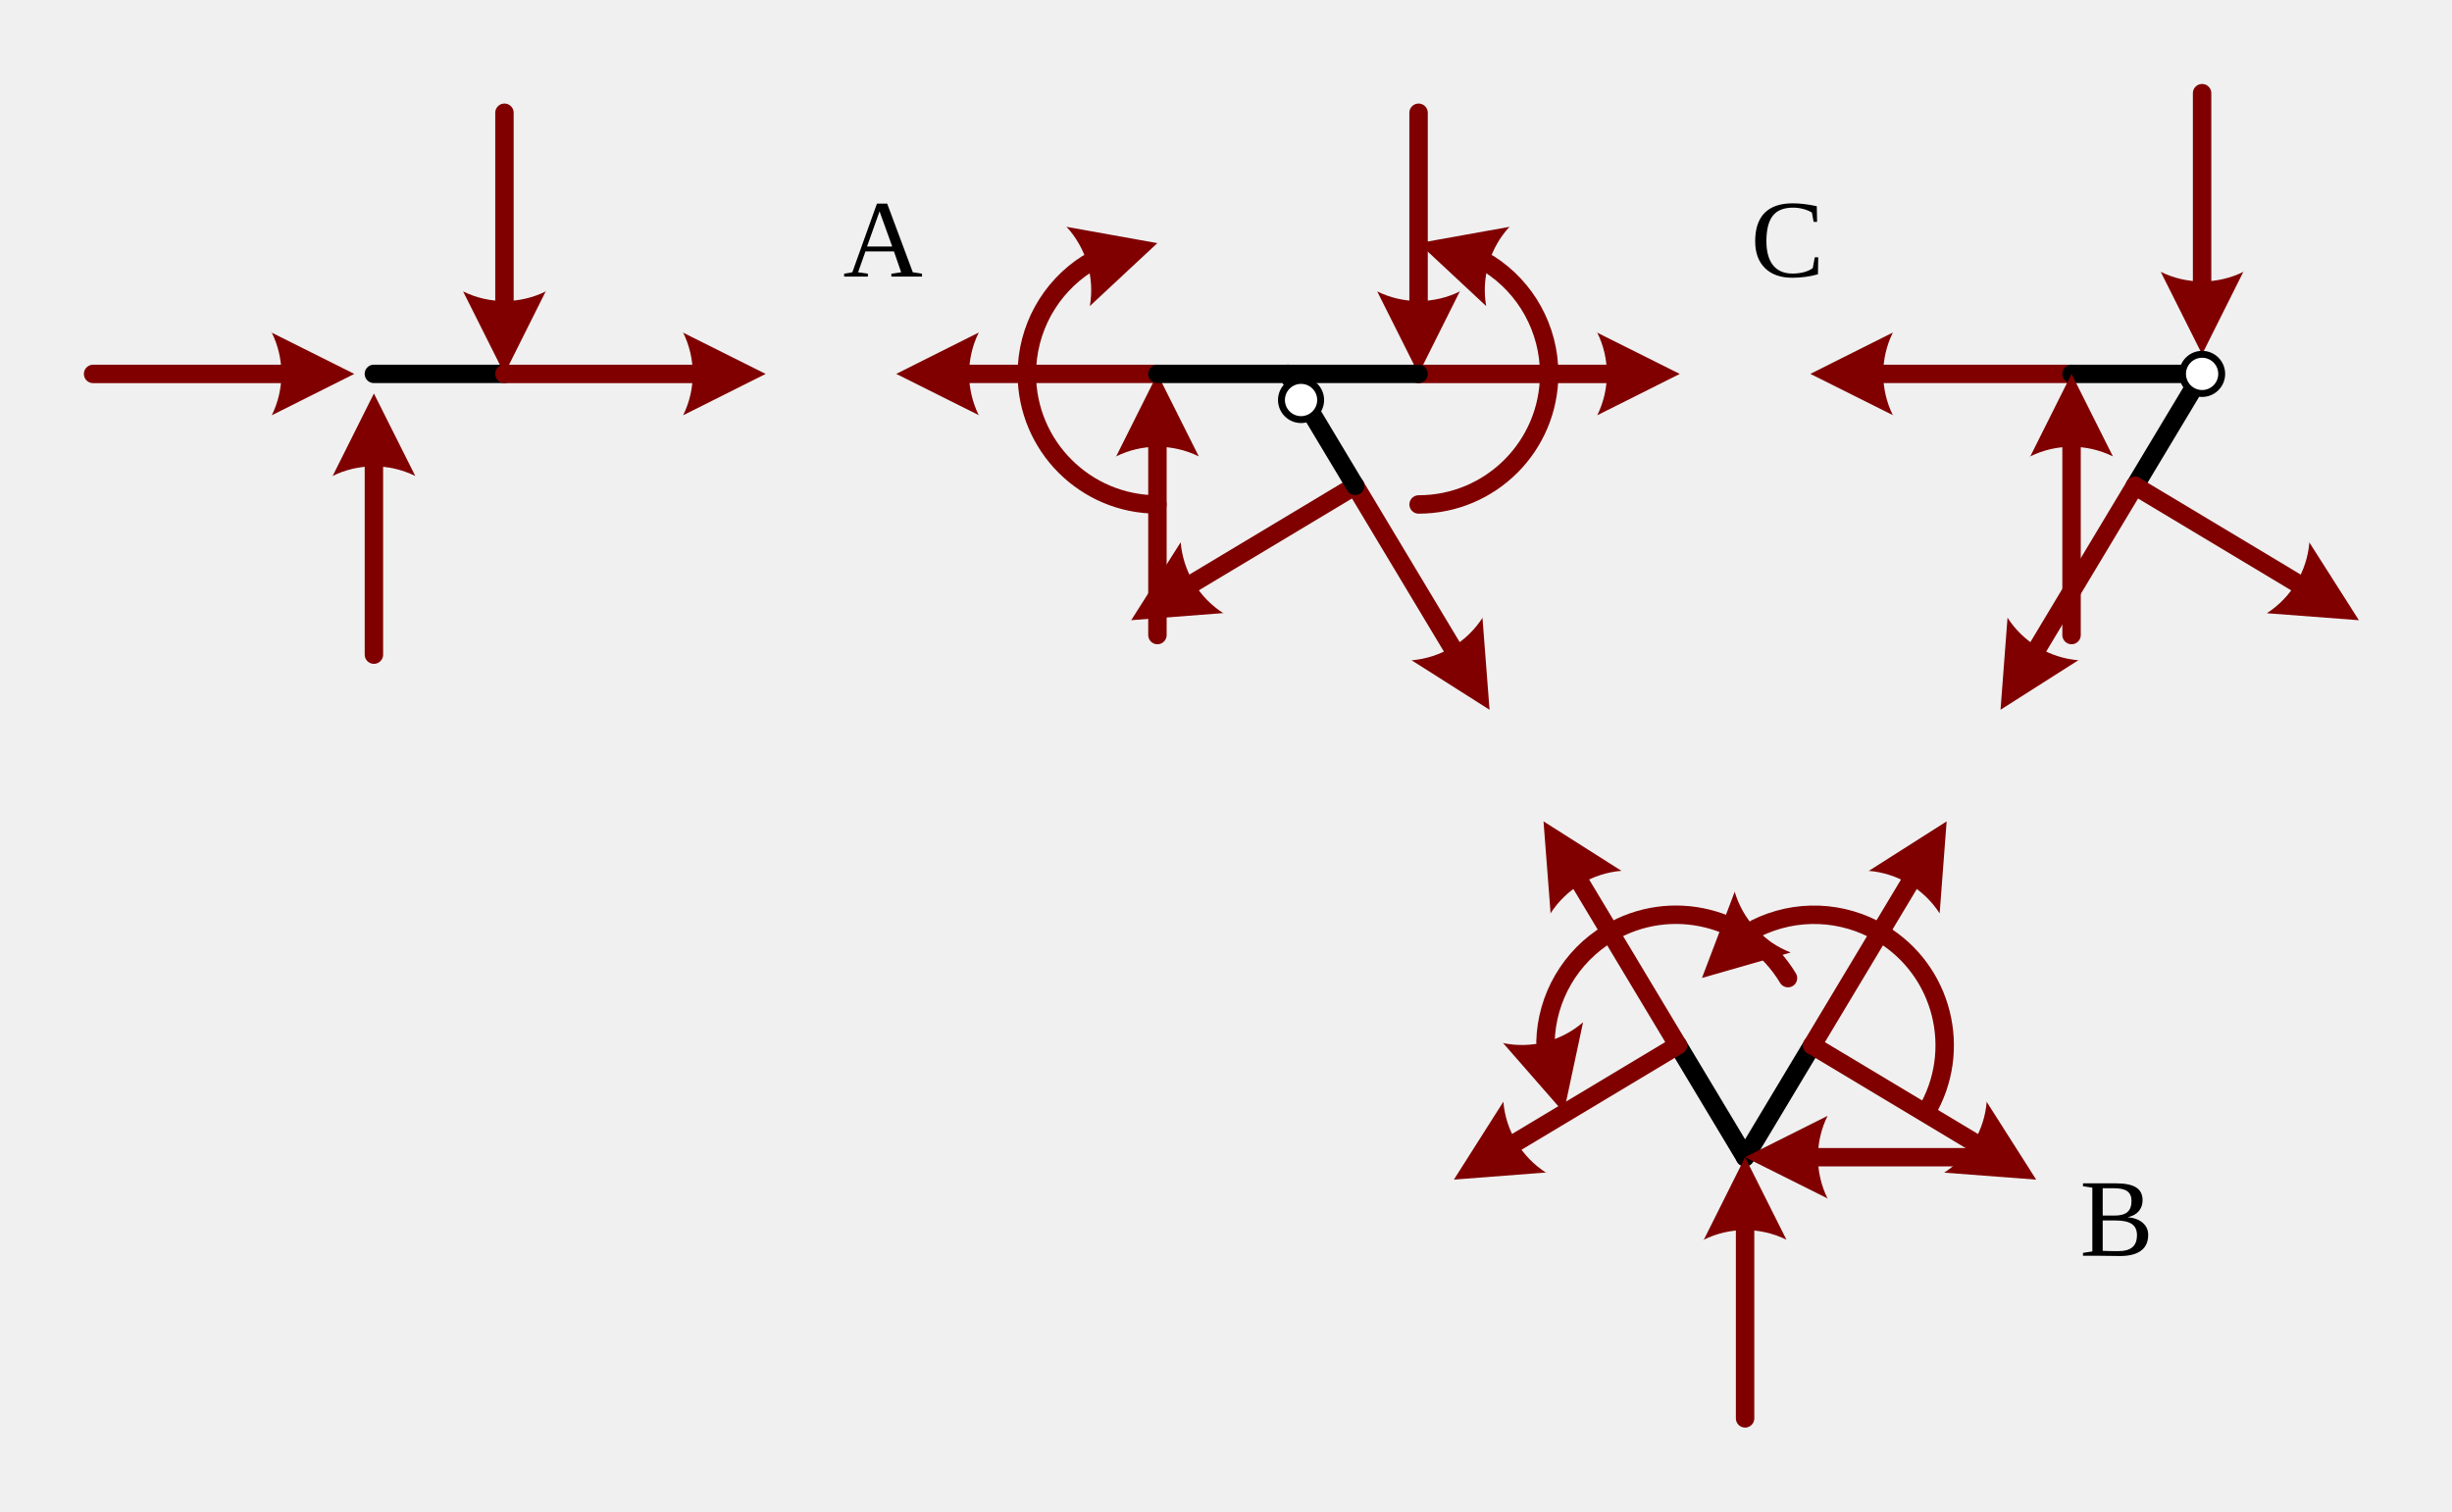
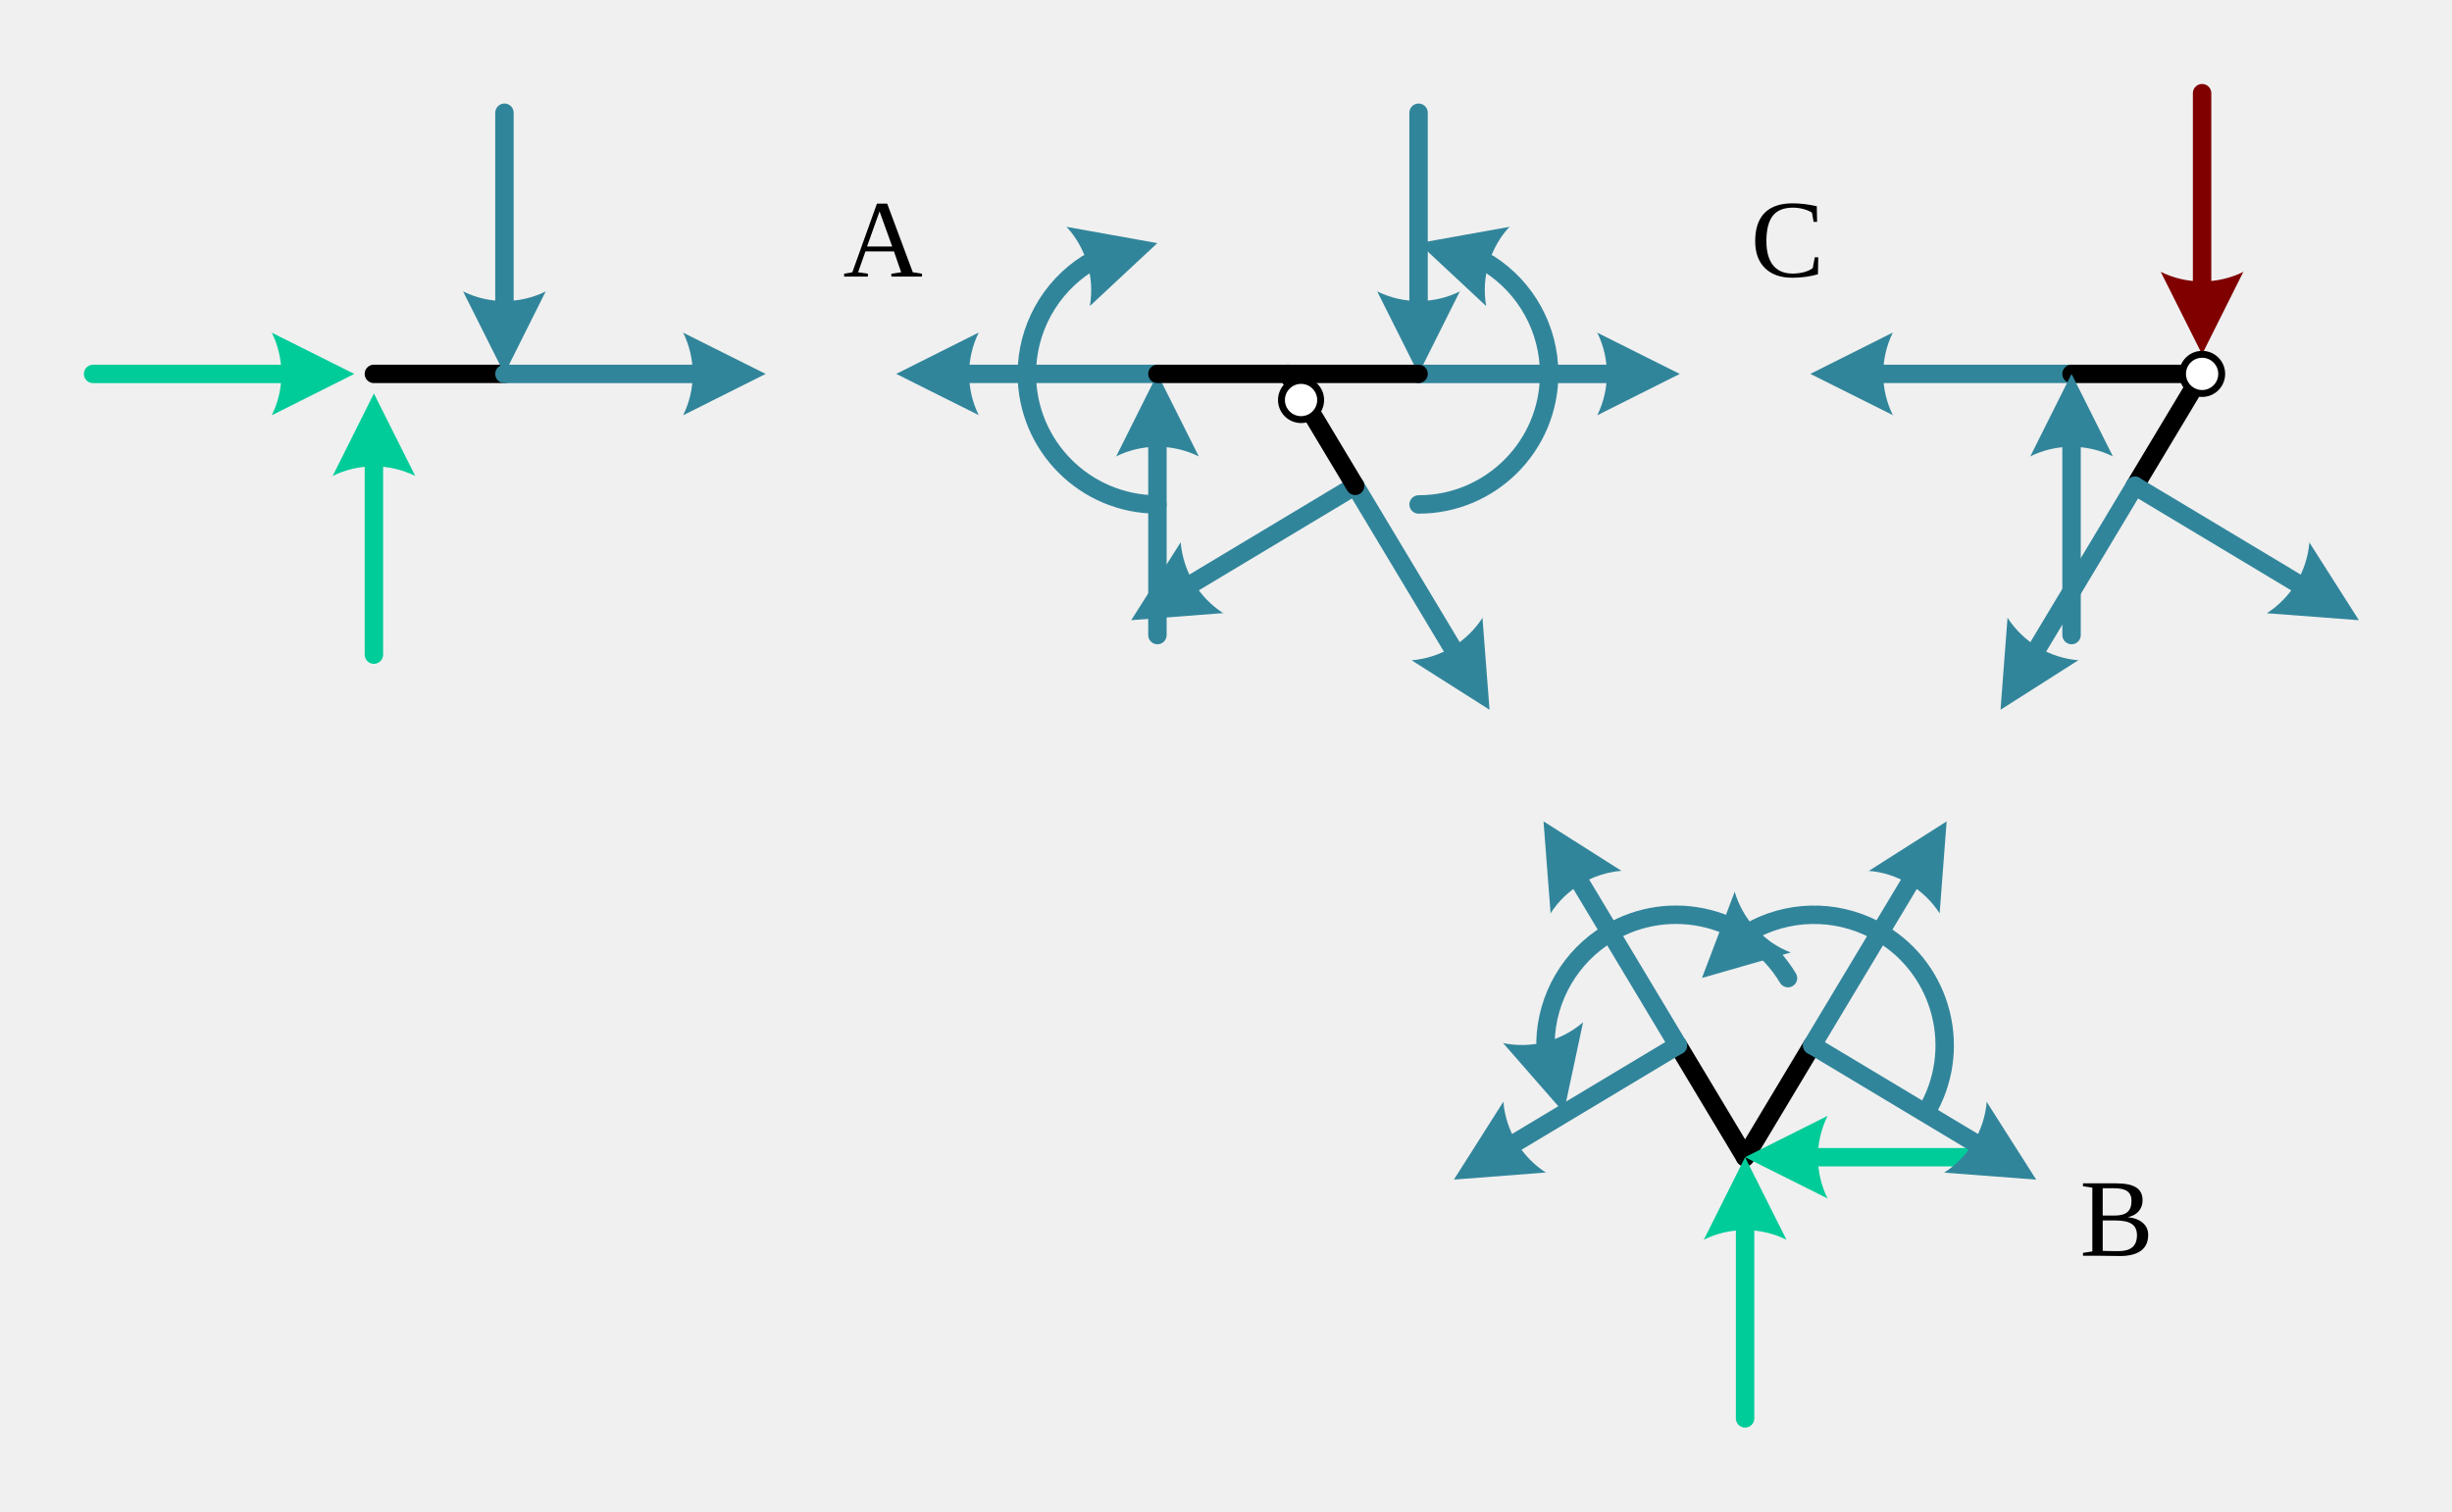
- <svg xmlns="http://www.w3.org/2000/svg" xmlns:ns1="http://schemas.microsoft.com/visio/2003/SVGExtensions/" xmlns:xlink="http://www.w3.org/1999/xlink" width="3.696in" height="2.279in" viewBox="0 0 266.126 164.072" xml:space="preserve" color-interpolation-filters="sRGB" class="st8">
+ <svg xmlns="http://www.w3.org/2000/svg" xmlns:ns1="http://schemas.microsoft.com/visio/2003/SVGExtensions/" xmlns:xlink="http://www.w3.org/1999/xlink" width="3.696in" height="2.279in" viewBox="0 0 266.126 164.072" xml:space="preserve" color-interpolation-filters="sRGB" class="st12">
  <ns1:documentProperties ns1:langID="1043" ns1:metric="true" ns1:viewMarkup="false" />
  <style type="text/css">
	
		.st1 {stroke:#000000;stroke-linecap:round;stroke-linejoin:round;stroke-width:2}
		.st2 {marker-start:url(#mrkr5-21);stroke:#800000;stroke-linecap:round;stroke-linejoin:round;stroke-width:2}
		.st3 {fill:#800000;fill-opacity:1;stroke:#800000;stroke-opacity:1;stroke-width:0.442}
- 		.st4 {marker-end:url(#mrkr5-87);stroke:#800000;stroke-linecap:round;stroke-linejoin:round;stroke-width:2}
- 		.st5 {fill:#ffffff;stroke:#000000;stroke-linecap:round;stroke-linejoin:round;stroke-width:0.75}
- 		.st6 {fill:none;stroke:none;stroke-linecap:round;stroke-linejoin:round;stroke-width:0.24}
- 		.st7 {fill:#000000;font-family:Times New Roman;font-size:1em}
- 		.st8 {fill:none;fill-rule:evenodd;font-size:12px;overflow:visible;stroke-linecap:square;stroke-miterlimit:3}
+ 		.st4 {marker-start:url(#mrkr5-27);stroke:#00cc99;stroke-linecap:round;stroke-linejoin:round;stroke-width:2}
+ 		.st5 {fill:#00cc99;fill-opacity:1;stroke:#00cc99;stroke-opacity:1;stroke-width:0.442}
+ 		.st6 {marker-start:url(#mrkr5-48);stroke:#31859b;stroke-linecap:round;stroke-linejoin:round;stroke-width:2}
+ 		.st7 {fill:#31859b;fill-opacity:1;stroke:#31859b;stroke-opacity:1;stroke-width:0.442}
+ 		.st8 {marker-end:url(#mrkr5-89);stroke:#31859b;stroke-linecap:round;stroke-linejoin:round;stroke-width:2}
+ 		.st9 {fill:#ffffff;stroke:#000000;stroke-linecap:round;stroke-linejoin:round;stroke-width:0.75}
+ 		.st10 {fill:none;stroke:none;stroke-linecap:round;stroke-linejoin:round;stroke-width:0.24}
+ 		.st11 {fill:#000000;font-family:Times New Roman;font-size:1em}
+ 		.st12 {fill:none;fill-rule:evenodd;font-size:12px;overflow:visible;stroke-linecap:square;stroke-miterlimit:3}
	
	</style>
  <defs id="Markers">
    <g id="lend5">
      <path d="M 2 1 L 0 0 L 1.981 -0.993 C 1.672 -0.365 1.673 0.373 1.985 1 " style="stroke:none" />
    </g>
    <marker id="mrkr5-21" class="st3" ns1:arrowType="5" ns1:arrowSize="2" ns1:setback="3.775" refX="3.775" orient="auto" markerUnits="strokeWidth" overflow="visible">
      <use xlink:href="#lend5" transform="scale(2.26) " />
    </marker>
-     <marker id="mrkr5-87" class="st3" ns1:arrowType="5" ns1:arrowSize="2" ns1:setback="3.775" refX="-3.775" orient="auto" markerUnits="strokeWidth" overflow="visible">
+     <marker id="mrkr5-27" class="st5" ns1:arrowType="5" ns1:arrowSize="2" ns1:setback="3.775" refX="3.775" orient="auto" markerUnits="strokeWidth" overflow="visible">
+       <use xlink:href="#lend5" transform="scale(2.26) " />
+     </marker>
+     <marker id="mrkr5-48" class="st7" ns1:arrowType="5" ns1:arrowSize="2" ns1:setback="3.775" refX="3.775" orient="auto" markerUnits="strokeWidth" overflow="visible">
+       <use xlink:href="#lend5" transform="scale(2.26) " />
+     </marker>
+     <marker id="mrkr5-89" class="st7" ns1:arrowType="5" ns1:arrowSize="2" ns1:setback="3.775" refX="-3.775" orient="auto" markerUnits="strokeWidth" overflow="visible">
      <use xlink:href="#lend5" transform="scale(-2.26,-2.26) " />
    </marker>
  </defs>
  <g ns1:mID="0" ns1:index="1" ns1:groupContext="foregroundPage">
    <ns1:pageProperties ns1:drawingScale="0.0393701" ns1:pageScale="0.0393701" ns1:drawingUnits="24" ns1:shadowOffsetX="8.50394" ns1:shadowOffsetY="-8.50394" />
    <g id="shape736-1" ns1:mID="736" ns1:groupContext="shape" transform="translate(40.5794,-123.493)">
      <path d="M0 164.07 L14.17 164.07" class="st1" />
    </g>
    <g id="shape737-4" ns1:mID="737" ns1:groupContext="shape" transform="translate(379.695,124.994) rotate(120.964)">
      <path d="M0 164.07 L14.17 164.07" class="st1" />
    </g>
    <g id="shape738-7" ns1:mID="738" ns1:groupContext="shape" transform="translate(280.483,-43.835) rotate(59.0362)">
      <path d="M0 164.07 L2.83 164.07" class="st1" />
    </g>
    <g id="shape739-10" ns1:mID="739" ns1:groupContext="shape" transform="translate(322.797,29.0509) rotate(59.0362)">
      <path d="M0 164.07 L14.17 164.07" class="st1" />
    </g>
    <g id="shape740-13" ns1:mID="740" ns1:groupContext="shape" transform="translate(337.381,197.88) rotate(120.964)">
      <path d="M0 164.07 L14.17 164.07" class="st1" />
    </g>
    <g id="shape741-16" ns1:mID="741" ns1:groupContext="shape" transform="translate(74.9323,38.4535) rotate(-90)">
      <path d="M7.55 164.07 L7.91 164.07 L28.35 164.07" class="st2" />
    </g>
    <g id="shape742-22" ns1:mID="742" ns1:groupContext="shape" transform="translate(204.652,42.7055) rotate(90)">
-       <path d="M7.55 164.07 L7.91 164.07 L28.35 164.07" class="st2" />
+       <path d="M7.55 164.07 L7.91 164.07 L28.35 164.07" class="st4" />
    </g>
-     <g id="shape743-27" ns1:mID="743" ns1:groupContext="shape" transform="translate(353.471,125.619) rotate(90)">
-       <path d="M7.55 164.07 L7.91 164.07 L28.35 164.07" class="st2" />
+     <g id="shape743-28" ns1:mID="743" ns1:groupContext="shape" transform="translate(353.471,125.619) rotate(90)">
+       <path d="M7.55 164.07 L7.91 164.07 L28.35 164.07" class="st4" />
    </g>
-     <g id="shape745-32" ns1:mID="745" ns1:groupContext="shape" transform="translate(189.398,-38.4535)">
-       <path d="M7.55 164.07 L7.91 164.07 L28.35 164.07" class="st2" />
+     <g id="shape745-33" ns1:mID="745" ns1:groupContext="shape" transform="translate(189.398,-38.4535)">
+       <path d="M7.55 164.07 L7.91 164.07 L28.35 164.07" class="st4" />
    </g>
-     <g id="shape746-37" ns1:mID="746" ns1:groupContext="shape" transform="translate(38.4535,204.652) rotate(180)">
-       <path d="M7.55 164.07 L7.91 164.07 L28.35 164.07" class="st2" />
+     <g id="shape746-38" ns1:mID="746" ns1:groupContext="shape" transform="translate(38.4535,204.652) rotate(180)">
+       <path d="M7.55 164.07 L7.91 164.07 L28.35 164.07" class="st4" />
    </g>
-     <g id="shape747-42" ns1:mID="747" ns1:groupContext="shape" transform="translate(83.0991,204.652) rotate(180)">
-       <path d="M7.55 164.07 L7.91 164.07 L28.35 164.07" class="st2" />
+     <g id="shape747-43" ns1:mID="747" ns1:groupContext="shape" transform="translate(83.0991,204.652) rotate(180)">
+       <path d="M7.55 164.07 L7.91 164.07 L28.35 164.07" class="st6" />
    </g>
-     <g id="shape748-47" ns1:mID="748" ns1:groupContext="shape" transform="translate(-109.32,40.5795) rotate(-90)">
-       <path d="M7.55 164.07 L7.91 164.07 L28.35 164.07" class="st2" />
+     <g id="shape748-49" ns1:mID="748" ns1:groupContext="shape" transform="translate(-109.32,40.5795) rotate(-90)">
+       <path d="M7.55 164.07 L7.91 164.07 L28.35 164.07" class="st6" />
    </g>
-     <g id="shape749-52" ns1:mID="749" ns1:groupContext="shape" transform="translate(-10.1071,40.5795) rotate(-90)">
-       <path d="M7.55 164.07 L7.91 164.07 L28.35 164.07" class="st2" />
+     <g id="shape749-54" ns1:mID="749" ns1:groupContext="shape" transform="translate(-10.1071,40.5795) rotate(-90)">
+       <path d="M7.55 164.07 L7.91 164.07 L28.35 164.07" class="st6" />
    </g>
-     <g id="shape750-57" ns1:mID="750" ns1:groupContext="shape" transform="translate(289.691,40.5795) rotate(90)">
-       <path d="M7.55 164.07 L7.91 164.07 L28.35 164.07" class="st2" />
+     <g id="shape750-59" ns1:mID="750" ns1:groupContext="shape" transform="translate(289.691,40.5795) rotate(90)">
+       <path d="M7.55 164.07 L7.91 164.07 L28.35 164.07" class="st6" />
    </g>
-     <g id="shape751-62" ns1:mID="751" ns1:groupContext="shape" transform="translate(20.9774,161.454) rotate(-120.964)">
-       <path d="M7.55 164.07 L7.91 164.07 L28.35 164.07" class="st2" />
+     <g id="shape751-64" ns1:mID="751" ns1:groupContext="shape" transform="translate(20.9774,161.454) rotate(-120.964)">
+       <path d="M7.55 164.07 L7.91 164.07 L28.35 164.07" class="st6" />
    </g>
-     <g id="shape752-67" ns1:mID="752" ns1:groupContext="shape" transform="translate(182.312,204.652) rotate(180)">
-       <path d="M7.55 164.07 L7.91 164.07 L28.35 164.07" class="st2" />
+     <g id="shape752-69" ns1:mID="752" ns1:groupContext="shape" transform="translate(182.312,204.652) rotate(180)">
+       <path d="M7.55 164.07 L7.91 164.07 L28.35 164.07" class="st6" />
    </g>
-     <g id="shape753-72" ns1:mID="753" ns1:groupContext="shape" transform="translate(97.2723,-123.493)">
-       <path d="M7.55 164.07 L7.91 164.07 L28.35 164.07" class="st2" />
+     <g id="shape753-74" ns1:mID="753" ns1:groupContext="shape" transform="translate(97.2723,-123.493)">
+       <path d="M7.55 164.07 L7.91 164.07 L28.35 164.07" class="st6" />
    </g>
-     <g id="shape754-77" ns1:mID="754" ns1:groupContext="shape" transform="translate(38.3626,-73.3737) rotate(-30.9638)">
-       <path d="M7.55 164.07 L7.91 164.07 L28.35 164.07" class="st2" />
+     <g id="shape754-79" ns1:mID="754" ns1:groupContext="shape" transform="translate(38.3626,-73.3737) rotate(-30.9638)">
+       <path d="M7.55 164.07 L7.91 164.07 L28.35 164.07" class="st6" />
    </g>
-     <g id="shape755-82" ns1:mID="755" ns1:groupContext="shape" transform="translate(-38.4536,54.7527) rotate(-90)">
-       <path d="M-0 164.07 A14.173 14.173 0 0 1 14.17 149.9 A14.173 14.173 0 0 1 26.14 156.48 L26.24 156.82" class="st4" />
+     <g id="shape755-84" ns1:mID="755" ns1:groupContext="shape" transform="translate(-38.4536,54.7527) rotate(-90)">
+       <path d="M-0 164.07 A14.173 14.173 0 0 1 14.17 149.9 A14.173 14.173 0 0 1 26.14 156.48 L26.24 156.82" class="st8" />
    </g>
-     <g id="shape756-88" ns1:mID="756" ns1:groupContext="shape" transform="translate(318.038,54.7527) rotate(90) scale(-1,1)">
-       <path d="M-0 164.07 A14.173 14.173 0 0 1 14.17 149.9 A14.173 14.173 0 0 1 26.14 156.48 L26.24 156.82" class="st4" />
+     <g id="shape756-90" ns1:mID="756" ns1:groupContext="shape" transform="translate(318.038,54.7527) rotate(90) scale(-1,1)">
+       <path d="M-0 164.07 A14.173 14.173 0 0 1 14.17 149.9 A14.173 14.173 0 0 1 26.14 156.48 L26.24 156.82" class="st8" />
    </g>
-     <g id="shape757-93" ns1:mID="757" ns1:groupContext="shape" transform="translate(196.485,-123.493)">
-       <path d="M7.55 164.07 L7.91 164.07 L28.35 164.07" class="st2" />
+     <g id="shape757-95" ns1:mID="757" ns1:groupContext="shape" transform="translate(196.485,-123.493)">
+       <path d="M7.55 164.07 L7.91 164.07 L28.35 164.07" class="st6" />
    </g>
-     <g id="shape759-98" ns1:mID="759" ns1:groupContext="shape" transform="translate(6.39328,137.148) rotate(-120.964)">
+     <g id="shape759-100" ns1:mID="759" ns1:groupContext="shape" transform="translate(6.39328,137.148) rotate(-120.964)">
      <path d="M0 164.07 L14.17 164.07" class="st1" />
    </g>
-     <g id="shape760-101" ns1:mID="760" ns1:groupContext="shape" transform="translate(139.083,-118.532)">
-       <ellipse cx="2.126" cy="161.946" rx="2.126" ry="2.126" class="st5" />
+     <g id="shape760-103" ns1:mID="760" ns1:groupContext="shape" transform="translate(139.083,-118.532)">
+       <ellipse cx="2.126" cy="161.946" rx="2.126" ry="2.126" class="st9" />
    </g>
-     <g id="shape761-103" ns1:mID="761" ns1:groupContext="shape" transform="translate(125.619,-123.493)">
+     <g id="shape761-105" ns1:mID="761" ns1:groupContext="shape" transform="translate(125.619,-123.493)">
      <path d="M0 164.07 L14.17 164.07" class="st1" />
    </g>
-     <g id="shape762-106" ns1:mID="762" ns1:groupContext="shape" transform="translate(139.792,-123.493)">
+     <g id="shape762-108" ns1:mID="762" ns1:groupContext="shape" transform="translate(139.792,-123.493)">
      <path d="M0 164.07 L14.17 164.07" class="st1" />
    </g>
-     <g id="shape763-109" ns1:mID="763" ns1:groupContext="shape" transform="translate(224.831,-123.493)">
+     <g id="shape763-111" ns1:mID="763" ns1:groupContext="shape" transform="translate(224.831,-123.493)">
      <path d="M0 164.07 L14.17 164.07" class="st1" />
    </g>
-     <g id="shape766-112" ns1:mID="766" ns1:groupContext="shape" transform="translate(236.879,-121.367)">
-       <ellipse cx="2.126" cy="161.946" rx="2.126" ry="2.126" class="st5" />
+     <g id="shape766-114" ns1:mID="766" ns1:groupContext="shape" transform="translate(236.879,-121.367)">
+       <ellipse cx="2.126" cy="161.946" rx="2.126" ry="2.126" class="st9" />
    </g>
-     <g id="shape767-114" ns1:mID="767" ns1:groupContext="shape" transform="translate(388.904,40.5795) rotate(90)">
-       <path d="M7.55 164.07 L7.91 164.07 L28.35 164.07" class="st2" />
+     <g id="shape767-116" ns1:mID="767" ns1:groupContext="shape" transform="translate(388.904,40.5795) rotate(90)">
+       <path d="M7.55 164.07 L7.91 164.07 L28.35 164.07" class="st6" />
    </g>
-     <g id="shape768-119" ns1:mID="768" ns1:groupContext="shape" transform="translate(308.213,4.7439) rotate(59.0362)">
-       <path d="M7.55 164.07 L7.91 164.07 L28.35 164.07" class="st2" />
+     <g id="shape768-121" ns1:mID="768" ns1:groupContext="shape" transform="translate(308.213,4.7439) rotate(59.0362)">
+       <path d="M7.55 164.07 L7.91 164.07 L28.35 164.07" class="st6" />
    </g>
-     <g id="shape769-124" ns1:mID="769" ns1:groupContext="shape" transform="translate(73.3847,-12.6412) rotate(-30.9638)">
-       <path d="M7.55 164.07 L7.91 164.07 L28.35 164.07" class="st2" />
+     <g id="shape769-126" ns1:mID="769" ns1:groupContext="shape" transform="translate(73.3847,-12.6412) rotate(-30.9638)">
+       <path d="M7.55 164.07 L7.91 164.07 L28.35 164.07" class="st6" />
    </g>
-     <g id="shape770-129" ns1:mID="770" ns1:groupContext="shape" transform="translate(351.965,173.573) rotate(120.964)">
-       <path d="M7.55 164.07 L7.91 164.07 L28.35 164.07" class="st2" />
+     <g id="shape770-131" ns1:mID="770" ns1:groupContext="shape" transform="translate(351.965,173.573) rotate(120.964)">
+       <path d="M7.55 164.07 L7.91 164.07 L28.35 164.07" class="st6" />
    </g>
-     <g id="shape771-134" ns1:mID="771" ns1:groupContext="shape" transform="translate(136.583,268.74) rotate(-149.036)">
-       <path d="M7.55 164.07 L7.91 164.07 L28.35 164.07" class="st2" />
+     <g id="shape771-136" ns1:mID="771" ns1:groupContext="shape" transform="translate(136.583,268.74) rotate(-149.036)">
+       <path d="M7.55 164.07 L7.91 164.07 L28.35 164.07" class="st6" />
    </g>
-     <g id="shape772-139" ns1:mID="772" ns1:groupContext="shape" transform="translate(76.4376,-7.37481) rotate(-59.0362)">
-       <path d="M7.55 164.07 L7.91 164.07 L28.35 164.07" class="st2" />
+     <g id="shape772-141" ns1:mID="772" ns1:groupContext="shape" transform="translate(76.4376,-7.37481) rotate(-59.0362)">
+       <path d="M7.55 164.07 L7.91 164.07 L28.35 164.07" class="st6" />
    </g>
-     <g id="shape773-144" ns1:mID="773" ns1:groupContext="shape" transform="translate(171.605,208.008) rotate(-149.036)">
-       <path d="M7.55 164.07 L7.91 164.07 L28.35 164.07" class="st2" />
+     <g id="shape773-146" ns1:mID="773" ns1:groupContext="shape" transform="translate(171.605,208.008) rotate(-149.036)">
+       <path d="M7.55 164.07 L7.91 164.07 L28.35 164.07" class="st6" />
    </g>
-     <g id="shape779-149" ns1:mID="779" ns1:groupContext="shape" transform="translate(293.46,-19.9298) rotate(30.9638) scale(-1,1)">
-       <path d="M-0 164.07 A14.173 14.173 0 0 1 14.17 149.9 A14.173 14.173 0 0 1 26.14 156.48 L26.24 156.82" class="st4" />
+     <g id="shape779-151" ns1:mID="779" ns1:groupContext="shape" transform="translate(293.46,-19.9298) rotate(30.9638) scale(-1,1)">
+       <path d="M-0 164.07 A14.173 14.173 0 0 1 14.17 149.9 A14.173 14.173 0 0 1 26.14 156.48 L26.24 156.82" class="st8" />
    </g>
-     <g id="shape780-154" ns1:mID="780" ns1:groupContext="shape" transform="translate(109.643,-34.514) rotate(-30.9638) scale(-1,1)">
-       <path d="M-0 164.07 A14.173 14.173 0 0 1 14.17 149.9 A14.173 14.173 0 0 1 26.14 156.48 L26.24 156.82" class="st4" />
+     <g id="shape780-156" ns1:mID="780" ns1:groupContext="shape" transform="translate(109.643,-34.514) rotate(-30.9638) scale(-1,1)">
+       <path d="M-0 164.07 A14.173 14.173 0 0 1 14.17 149.9 A14.173 14.173 0 0 1 26.14 156.48 L26.24 156.82" class="st8" />
    </g>
-     <g id="shape781-159" ns1:mID="781" ns1:groupContext="shape" transform="translate(33.4928,-130.579)">
+     <g id="shape781-161" ns1:mID="781" ns1:groupContext="shape" transform="translate(33.4928,-130.579)">
      <ns1:textBlock ns1:margins="rect(4,4,4,4)" ns1:tabSpace="42.5197" />
      <ns1:textRect cx="7.087" cy="156.986" width="14.18" height="14.173" />
-       <rect x="0" y="149.899" width="14.173" height="14.173" class="st6" />
-       <text x="4" y="160.59" class="st7" ns1:langID="1043">
+       <rect x="0" y="149.899" width="14.173" height="14.173" class="st10" />
+       <text x="4" y="160.59" class="st11" ns1:langID="1043">
        <ns1:paragraph ns1:horizAlign="1" />
        <ns1:tabList />A</text>
    </g>
-     <g id="shape782-162" ns1:mID="782" ns1:groupContext="shape" transform="translate(167.731,-24.2803)">
+     <g id="shape782-164" ns1:mID="782" ns1:groupContext="shape" transform="translate(167.731,-24.2803)">
      <ns1:textBlock ns1:margins="rect(4,4,4,4)" ns1:tabSpace="42.5197" />
      <ns1:textRect cx="7.087" cy="156.986" width="14.18" height="14.173" />
-       <rect x="0" y="149.899" width="14.173" height="14.173" class="st6" />
-       <text x="4" y="160.59" class="st7" ns1:langID="1043">
+       <rect x="0" y="149.899" width="14.173" height="14.173" class="st10" />
+       <text x="4" y="160.59" class="st11" ns1:langID="1043">
        <ns1:paragraph ns1:horizAlign="1" />
        <ns1:tabList />B</text>
    </g>
-     <g id="shape784-165" ns1:mID="784" ns1:groupContext="shape" transform="translate(131.997,-130.579)">
+     <g id="shape784-167" ns1:mID="784" ns1:groupContext="shape" transform="translate(131.997,-130.579)">
      <ns1:textBlock ns1:margins="rect(4,4,4,4)" ns1:tabSpace="42.5197" />
      <ns1:textRect cx="7.087" cy="156.986" width="14.18" height="14.173" />
-       <rect x="0" y="149.899" width="14.173" height="14.173" class="st6" />
-       <text x="4" y="160.59" class="st7" ns1:langID="1043">
+       <rect x="0" y="149.899" width="14.173" height="14.173" class="st10" />
+       <text x="4" y="160.59" class="st11" ns1:langID="1043">
        <ns1:paragraph ns1:horizAlign="1" />
        <ns1:tabList />C</text>
    </g>
-     <g id="shape785-168" ns1:mID="785" ns1:groupContext="shape" transform="translate(217.745,-130.579)">
+     <g id="shape785-170" ns1:mID="785" ns1:groupContext="shape" transform="translate(217.745,-130.579)">
      <ns1:textBlock ns1:margins="rect(4,4,4,4)" ns1:tabSpace="42.5197" />
      <ns1:textRect cx="7.087" cy="156.986" width="14.18" height="14.173" />
-       <rect x="0" y="149.899" width="14.173" height="14.173" class="st6" />
-       <text x="4" y="160.59" class="st7" ns1:langID="1043">
+       <rect x="0" y="149.899" width="14.173" height="14.173" class="st10" />
+       <text x="4" y="160.59" class="st11" ns1:langID="1043">
        <ns1:paragraph ns1:horizAlign="1" />
        <ns1:tabList />D</text>
    </g>
  </g>
</svg>
